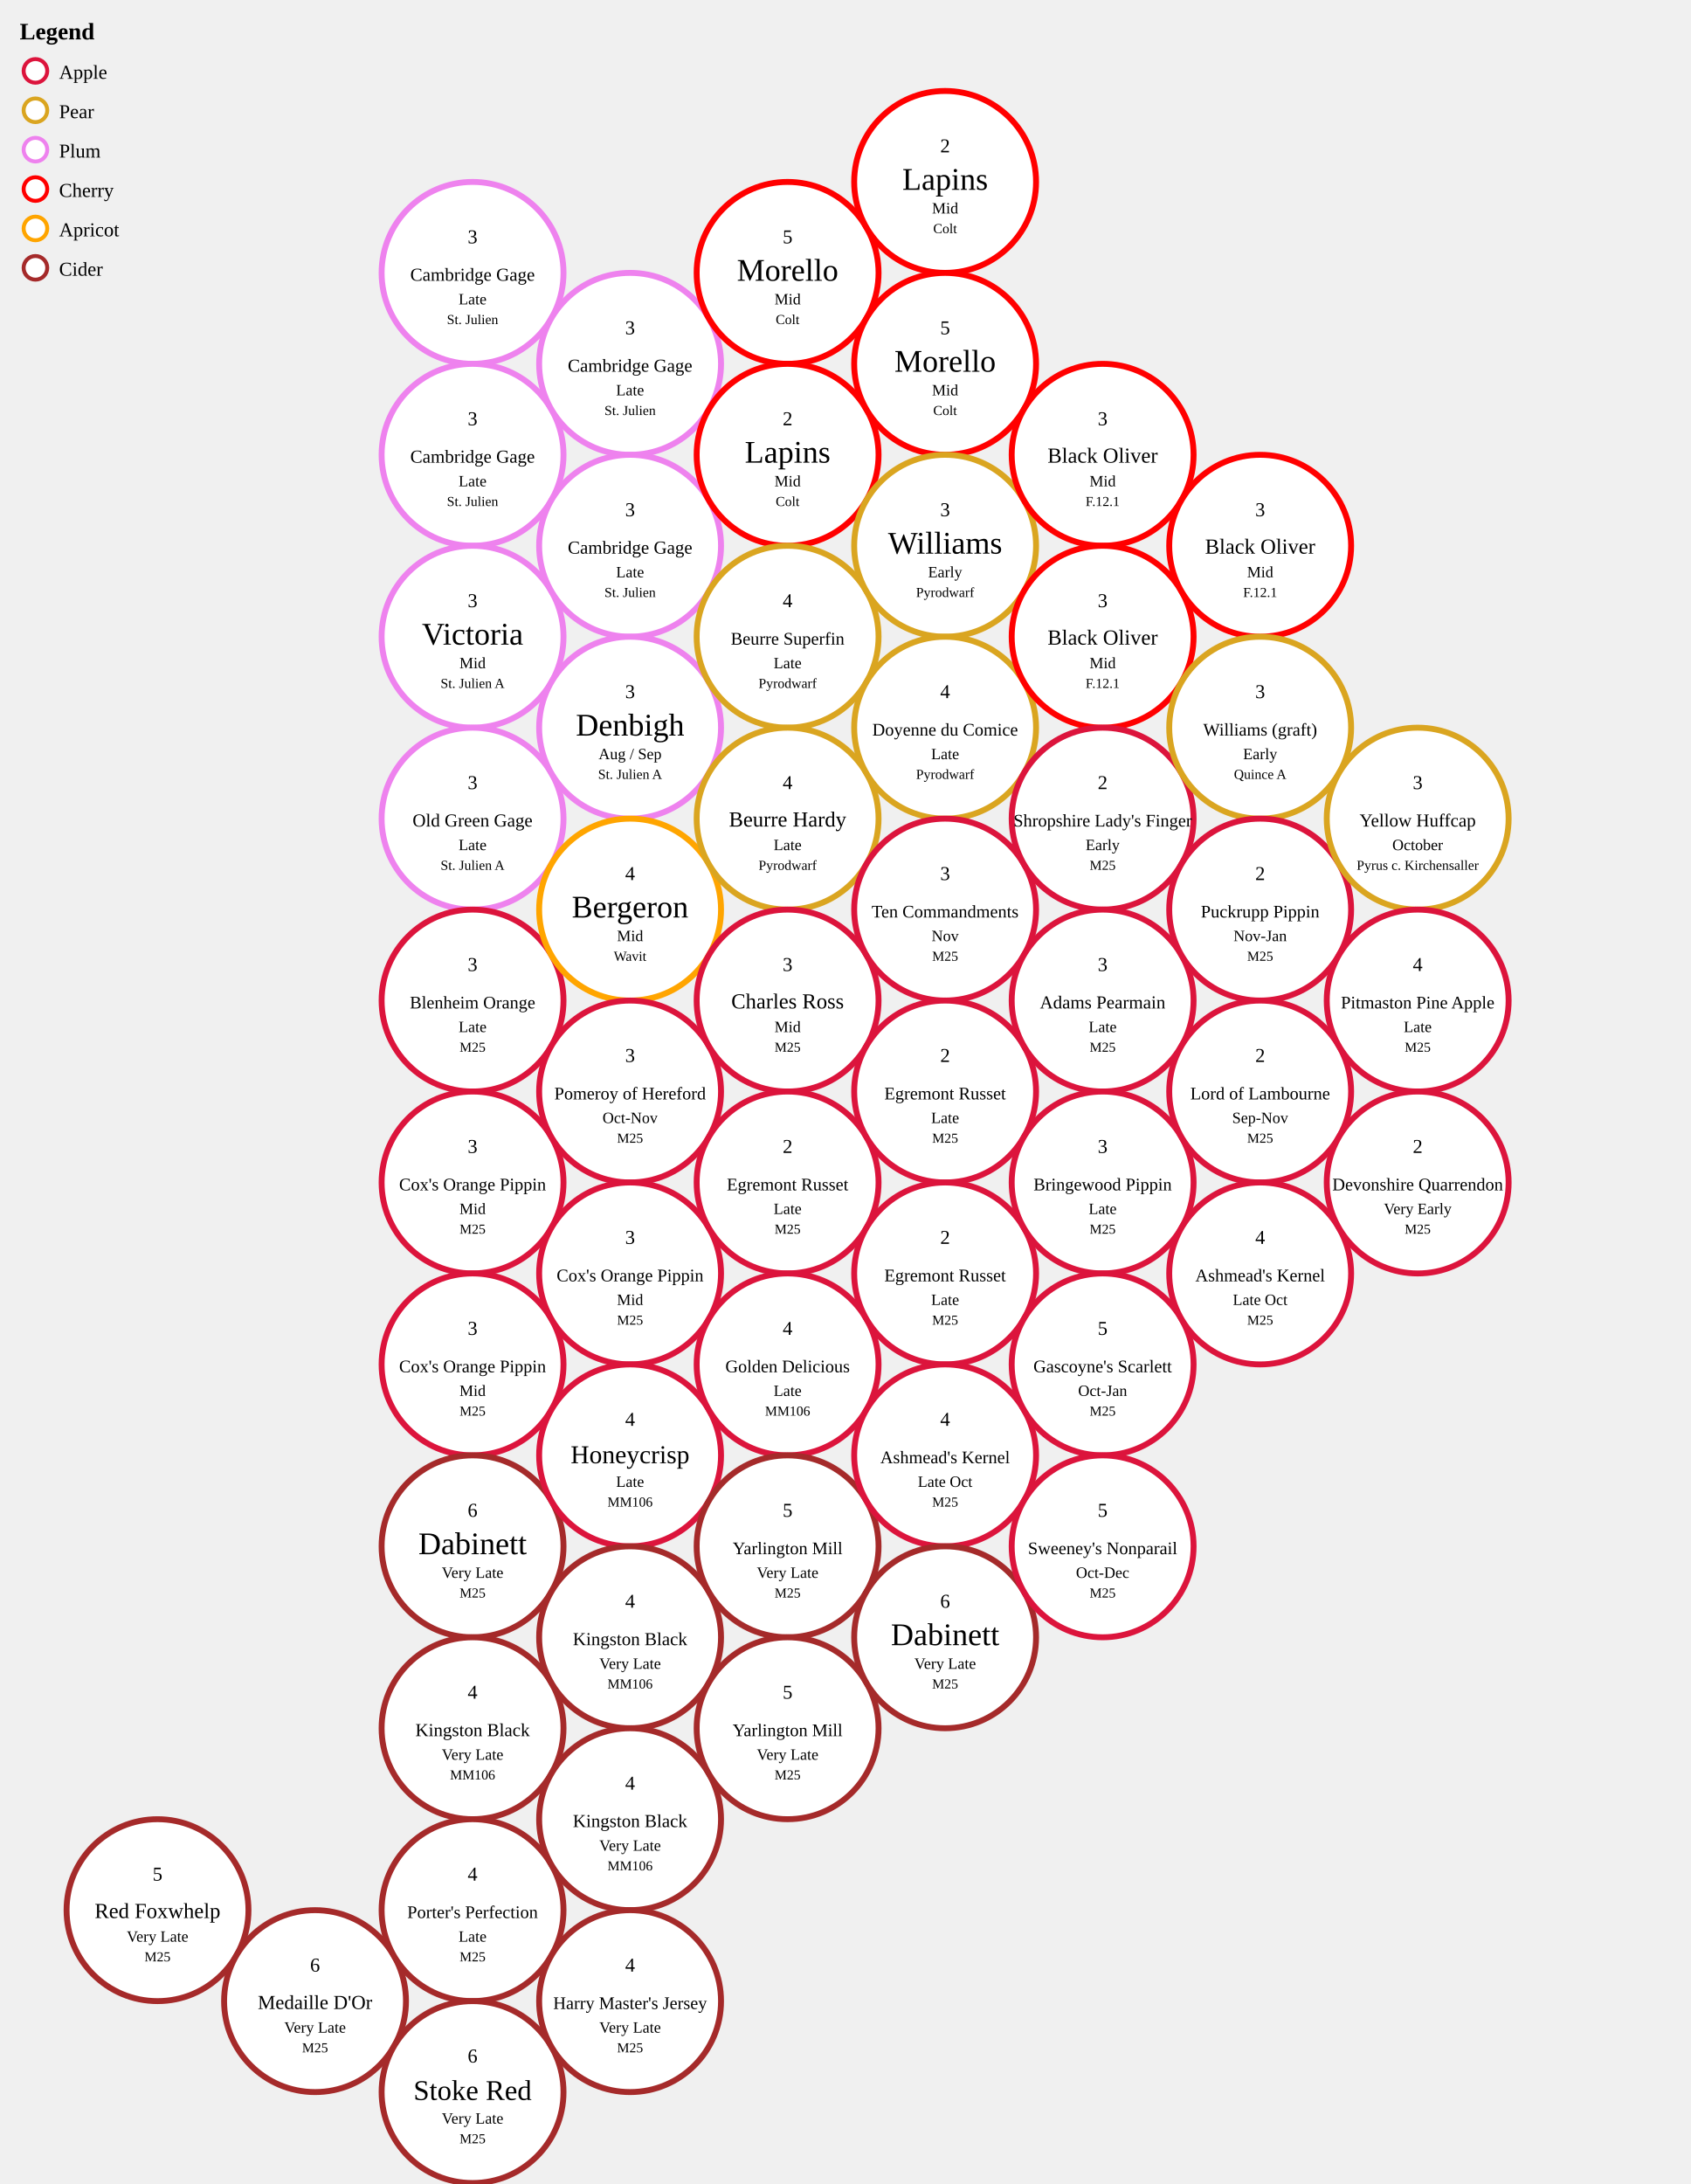
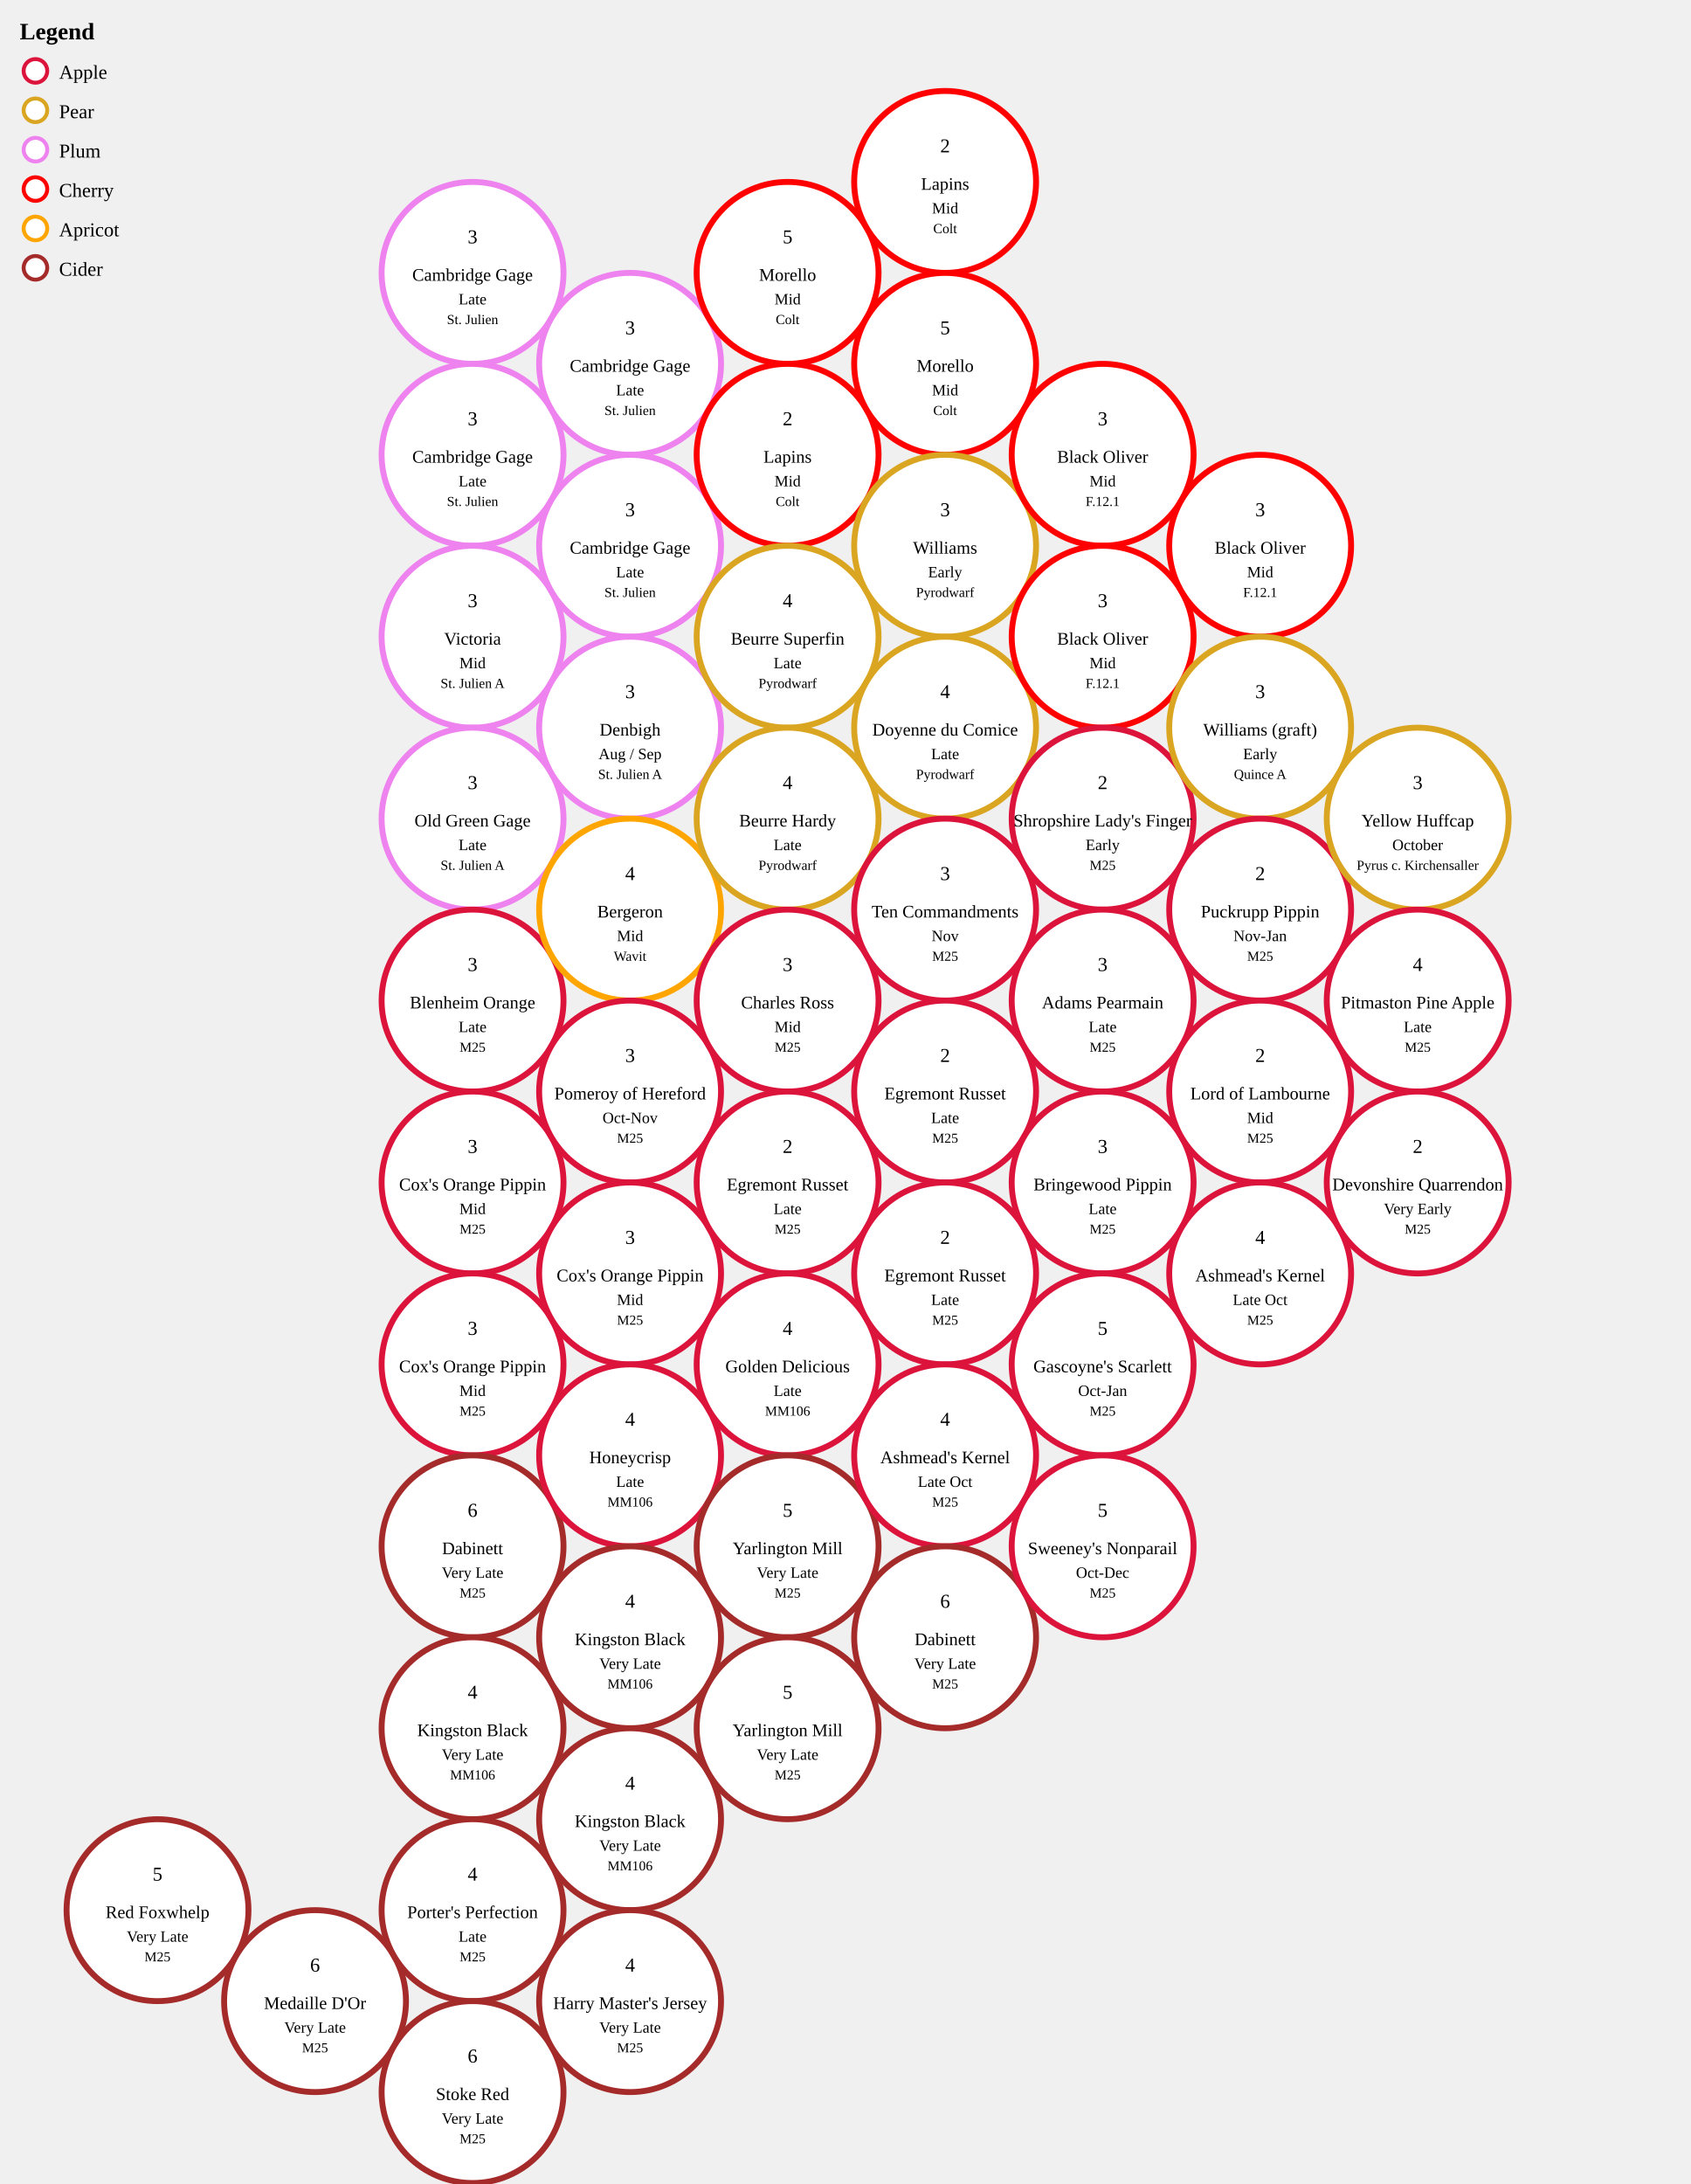
<svg xmlns="http://www.w3.org/2000/svg" baseProfile="full" height="1109" version="1.1" width="858.564">
  <defs />
  <circle cx="80.0" cy="969.948" fill="white" r="46.188" stroke="brown" stroke-width="3" />
  <text font-size="10px" style="text-anchor: middle" x="80.0" y="954.948">5</text>
-   <text font-size="10.9px" style="text-anchor: middle" x="80.0" y="973.948">Red Foxwhelp</text>
+   <text font-size="9.0px" style="text-anchor: middle" x="80.0" y="973.948">Red Foxwhelp</text>
  <text font-size="8px" style="text-anchor: middle" x="80.0" y="985.948">Very Late</text>
  <text font-size="7px" style="text-anchor: middle" x="80.0" y="995.948">M25</text>
  <circle cx="160.0" cy="1016.136" fill="white" r="46.188" stroke="brown" stroke-width="3" />
  <text font-size="10px" style="text-anchor: middle" x="160.0" y="1001.136">6</text>
-   <text font-size="10.1px" style="text-anchor: middle" x="160.0" y="1020.136">Medaille D'Or</text>
+   <text font-size="9.0px" style="text-anchor: middle" x="160.0" y="1020.136">Medaille D'Or</text>
  <text font-size="8px" style="text-anchor: middle" x="160.0" y="1032.136">Very Late</text>
  <text font-size="7px" style="text-anchor: middle" x="160.0" y="1042.136">M25</text>
  <circle cx="240.0" cy="138.564" fill="white" r="46.188" stroke="violet" stroke-width="3" />
  <text font-size="10px" style="text-anchor: middle" x="240.0" y="123.564">3</text>
-   <text font-size="9.3px" style="text-anchor: middle" x="240.0" y="142.564">Cambridge Gage</text>
+   <text font-size="9.0px" style="text-anchor: middle" x="240.0" y="142.564">Cambridge Gage</text>
  <text font-size="8px" style="text-anchor: middle" x="240.0" y="154.564">Late</text>
  <text font-size="7px" style="text-anchor: middle" x="240.0" y="164.564">St. Julien</text>
  <circle cx="240.0" cy="230.94" fill="white" r="46.188" stroke="violet" stroke-width="3" />
  <text font-size="10px" style="text-anchor: middle" x="240.0" y="215.94">3</text>
-   <text font-size="9.3px" style="text-anchor: middle" x="240.0" y="234.94">Cambridge Gage</text>
+   <text font-size="9.0px" style="text-anchor: middle" x="240.0" y="234.94">Cambridge Gage</text>
  <text font-size="8px" style="text-anchor: middle" x="240.0" y="246.94">Late</text>
  <text font-size="7px" style="text-anchor: middle" x="240.0" y="256.94">St. Julien</text>
  <circle cx="240.0" cy="323.316" fill="white" r="46.188" stroke="violet" stroke-width="3" />
  <text font-size="10px" style="text-anchor: middle" x="240.0" y="308.316">3</text>
-   <text font-size="16.0px" style="text-anchor: middle" x="240.0" y="327.316">Victoria</text>
+   <text font-size="9.0px" style="text-anchor: middle" x="240.0" y="327.316">Victoria</text>
  <text font-size="8px" style="text-anchor: middle" x="240.0" y="339.316">Mid</text>
  <text font-size="7px" style="text-anchor: middle" x="240.0" y="349.316">St. Julien A</text>
  <circle cx="240.0" cy="415.692" fill="white" r="46.188" stroke="violet" stroke-width="3" />
  <text font-size="10px" style="text-anchor: middle" x="240.0" y="400.692">3</text>
-   <text font-size="9.3px" style="text-anchor: middle" x="240.0" y="419.692">Old Green Gage</text>
+   <text font-size="9.0px" style="text-anchor: middle" x="240.0" y="419.692">Old Green Gage</text>
  <text font-size="8px" style="text-anchor: middle" x="240.0" y="431.692">Late</text>
  <text font-size="7px" style="text-anchor: middle" x="240.0" y="441.692">St. Julien A</text>
  <circle cx="240.0" cy="508.068" fill="white" r="46.188" stroke="crimson" stroke-width="3" />
  <text font-size="10px" style="text-anchor: middle" x="240.0" y="493.068">3</text>
  <text font-size="9.0px" style="text-anchor: middle" x="240.0" y="512.068">Blenheim Orange</text>
  <text font-size="8px" style="text-anchor: middle" x="240.0" y="524.068">Late</text>
  <text font-size="7px" style="text-anchor: middle" x="240.0" y="534.068">M25</text>
  <circle cx="240.0" cy="600.444" fill="white" r="46.188" stroke="crimson" stroke-width="3" />
  <text font-size="10px" style="text-anchor: middle" x="240.0" y="585.444">3</text>
  <text font-size="9.0px" style="text-anchor: middle" x="240.0" y="604.444">Cox's Orange Pippin</text>
  <text font-size="8px" style="text-anchor: middle" x="240.0" y="616.444">Mid</text>
  <text font-size="7px" style="text-anchor: middle" x="240.0" y="626.444">M25</text>
  <circle cx="240.0" cy="692.82" fill="white" r="46.188" stroke="crimson" stroke-width="3" />
  <text font-size="10px" style="text-anchor: middle" x="240.0" y="677.82">3</text>
  <text font-size="9.0px" style="text-anchor: middle" x="240.0" y="696.82">Cox's Orange Pippin</text>
  <text font-size="8px" style="text-anchor: middle" x="240.0" y="708.82">Mid</text>
  <text font-size="7px" style="text-anchor: middle" x="240.0" y="718.82">M25</text>
  <circle cx="240.0" cy="785.196" fill="white" r="46.188" stroke="brown" stroke-width="3" />
  <text font-size="10px" style="text-anchor: middle" x="240.0" y="770.196">6</text>
-   <text font-size="16.0px" style="text-anchor: middle" x="240.0" y="789.196">Dabinett</text>
+   <text font-size="9.0px" style="text-anchor: middle" x="240.0" y="789.196">Dabinett</text>
  <text font-size="8px" style="text-anchor: middle" x="240.0" y="801.196">Very Late</text>
  <text font-size="7px" style="text-anchor: middle" x="240.0" y="811.196">M25</text>
  <circle cx="240.0" cy="877.572" fill="white" r="46.188" stroke="brown" stroke-width="3" />
  <text font-size="10px" style="text-anchor: middle" x="240.0" y="862.572">4</text>
-   <text font-size="9.3px" style="text-anchor: middle" x="240.0" y="881.572">Kingston Black</text>
+   <text font-size="9.0px" style="text-anchor: middle" x="240.0" y="881.572">Kingston Black</text>
  <text font-size="8px" style="text-anchor: middle" x="240.0" y="893.572">Very Late</text>
  <text font-size="7px" style="text-anchor: middle" x="240.0" y="903.572">MM106</text>
  <circle cx="240.0" cy="969.948" fill="white" r="46.188" stroke="brown" stroke-width="3" />
  <text font-size="10px" style="text-anchor: middle" x="240.0" y="954.948">4</text>
  <text font-size="9.0px" style="text-anchor: middle" x="240.0" y="973.948">Porter's Perfection</text>
  <text font-size="8px" style="text-anchor: middle" x="240.0" y="985.948">Late</text>
  <text font-size="7px" style="text-anchor: middle" x="240.0" y="995.948">M25</text>
  <circle cx="240.0" cy="1062.324" fill="white" r="46.188" stroke="brown" stroke-width="3" />
  <text font-size="10px" style="text-anchor: middle" x="240.0" y="1047.324">6</text>
-   <text font-size="14.5px" style="text-anchor: middle" x="240.0" y="1066.324">Stoke Red</text>
+   <text font-size="9.0px" style="text-anchor: middle" x="240.0" y="1066.324">Stoke Red</text>
  <text font-size="8px" style="text-anchor: middle" x="240.0" y="1078.324">Very Late</text>
  <text font-size="7px" style="text-anchor: middle" x="240.0" y="1088.324">M25</text>
  <circle cx="320.0" cy="184.752" fill="white" r="46.188" stroke="violet" stroke-width="3" />
  <text font-size="10px" style="text-anchor: middle" x="320.0" y="169.752">3</text>
-   <text font-size="9.3px" style="text-anchor: middle" x="320.0" y="188.752">Cambridge Gage</text>
+   <text font-size="9.0px" style="text-anchor: middle" x="320.0" y="188.752">Cambridge Gage</text>
  <text font-size="8px" style="text-anchor: middle" x="320.0" y="200.752">Late</text>
  <text font-size="7px" style="text-anchor: middle" x="320.0" y="210.752">St. Julien</text>
  <circle cx="320.0" cy="277.128" fill="white" r="46.188" stroke="violet" stroke-width="3" />
  <text font-size="10px" style="text-anchor: middle" x="320.0" y="262.128">3</text>
-   <text font-size="9.3px" style="text-anchor: middle" x="320.0" y="281.128">Cambridge Gage</text>
+   <text font-size="9.0px" style="text-anchor: middle" x="320.0" y="281.128">Cambridge Gage</text>
  <text font-size="8px" style="text-anchor: middle" x="320.0" y="293.128">Late</text>
  <text font-size="7px" style="text-anchor: middle" x="320.0" y="303.128">St. Julien</text>
  <circle cx="320.0" cy="369.504" fill="white" r="46.188" stroke="violet" stroke-width="3" />
  <text font-size="10px" style="text-anchor: middle" x="320.0" y="354.504">3</text>
-   <text font-size="16.0px" style="text-anchor: middle" x="320.0" y="373.504">Denbigh</text>
+   <text font-size="9.0px" style="text-anchor: middle" x="320.0" y="373.504">Denbigh</text>
  <text font-size="8px" style="text-anchor: middle" x="320.0" y="385.504">Aug / Sep</text>
  <text font-size="7px" style="text-anchor: middle" x="320.0" y="395.504">St. Julien A</text>
  <circle cx="320.0" cy="461.88" fill="white" r="46.188" stroke="orange" stroke-width="3" />
  <text font-size="10px" style="text-anchor: middle" x="320.0" y="446.88">4</text>
-   <text font-size="16.0px" style="text-anchor: middle" x="320.0" y="465.88">Bergeron</text>
+   <text font-size="9.0px" style="text-anchor: middle" x="320.0" y="465.88">Bergeron</text>
  <text font-size="8px" style="text-anchor: middle" x="320.0" y="477.88">Mid</text>
  <text font-size="7px" style="text-anchor: middle" x="320.0" y="487.88">Wavit</text>
  <circle cx="320.0" cy="554.256" fill="white" r="46.188" stroke="crimson" stroke-width="3" />
  <text font-size="10px" style="text-anchor: middle" x="320.0" y="539.256">3</text>
  <text font-size="9.0px" style="text-anchor: middle" x="320.0" y="558.256">Pomeroy of Hereford</text>
  <text font-size="8px" style="text-anchor: middle" x="320.0" y="570.256">Oct-Nov</text>
  <text font-size="7px" style="text-anchor: middle" x="320.0" y="580.256">M25</text>
  <circle cx="320.0" cy="646.632" fill="white" r="46.188" stroke="crimson" stroke-width="3" />
  <text font-size="10px" style="text-anchor: middle" x="320.0" y="631.632">3</text>
  <text font-size="9.0px" style="text-anchor: middle" x="320.0" y="650.632">Cox's Orange Pippin</text>
  <text font-size="8px" style="text-anchor: middle" x="320.0" y="662.632">Mid</text>
  <text font-size="7px" style="text-anchor: middle" x="320.0" y="672.632">M25</text>
  <circle cx="320.0" cy="739.008" fill="white" r="46.188" stroke="crimson" stroke-width="3" />
  <text font-size="10px" style="text-anchor: middle" x="320.0" y="724.008">4</text>
-   <text font-size="13.1px" style="text-anchor: middle" x="320.0" y="743.008">Honeycrisp</text>
+   <text font-size="9.0px" style="text-anchor: middle" x="320.0" y="743.008">Honeycrisp</text>
  <text font-size="8px" style="text-anchor: middle" x="320.0" y="755.008">Late</text>
  <text font-size="7px" style="text-anchor: middle" x="320.0" y="765.008">MM106</text>
  <circle cx="320.0" cy="831.384" fill="white" r="46.188" stroke="brown" stroke-width="3" />
  <text font-size="10px" style="text-anchor: middle" x="320.0" y="816.384">4</text>
-   <text font-size="9.3px" style="text-anchor: middle" x="320.0" y="835.384">Kingston Black</text>
+   <text font-size="9.0px" style="text-anchor: middle" x="320.0" y="835.384">Kingston Black</text>
  <text font-size="8px" style="text-anchor: middle" x="320.0" y="847.384">Very Late</text>
  <text font-size="7px" style="text-anchor: middle" x="320.0" y="857.384">MM106</text>
  <circle cx="320.0" cy="923.76" fill="white" r="46.188" stroke="brown" stroke-width="3" />
  <text font-size="10px" style="text-anchor: middle" x="320.0" y="908.76">4</text>
-   <text font-size="9.3px" style="text-anchor: middle" x="320.0" y="927.76">Kingston Black</text>
+   <text font-size="9.0px" style="text-anchor: middle" x="320.0" y="927.76">Kingston Black</text>
  <text font-size="8px" style="text-anchor: middle" x="320.0" y="939.76">Very Late</text>
  <text font-size="7px" style="text-anchor: middle" x="320.0" y="949.76">MM106</text>
  <circle cx="320.0" cy="1016.136" fill="white" r="46.188" stroke="brown" stroke-width="3" />
  <text font-size="10px" style="text-anchor: middle" x="320.0" y="1001.136">4</text>
  <text font-size="9.0px" style="text-anchor: middle" x="320.0" y="1020.136">Harry Master's Jersey</text>
  <text font-size="8px" style="text-anchor: middle" x="320.0" y="1032.136">Very Late</text>
  <text font-size="7px" style="text-anchor: middle" x="320.0" y="1042.136">M25</text>
  <circle cx="400.0" cy="138.564" fill="white" r="46.188" stroke="red" stroke-width="3" />
  <text font-size="10px" style="text-anchor: middle" x="400.0" y="123.564">5</text>
-   <text font-size="16.0px" style="text-anchor: middle" x="400.0" y="142.564">Morello</text>
+   <text font-size="9.0px" style="text-anchor: middle" x="400.0" y="142.564">Morello</text>
  <text font-size="8px" style="text-anchor: middle" x="400.0" y="154.564">Mid</text>
  <text font-size="7px" style="text-anchor: middle" x="400.0" y="164.564">Colt</text>
  <circle cx="400.0" cy="230.94" fill="white" r="46.188" stroke="red" stroke-width="3" />
  <text font-size="10px" style="text-anchor: middle" x="400.0" y="215.94">2</text>
-   <text font-size="16.0px" style="text-anchor: middle" x="400.0" y="234.94">Lapins</text>
+   <text font-size="9.0px" style="text-anchor: middle" x="400.0" y="234.94">Lapins</text>
  <text font-size="8px" style="text-anchor: middle" x="400.0" y="246.94">Mid</text>
  <text font-size="7px" style="text-anchor: middle" x="400.0" y="256.94">Colt</text>
  <circle cx="400.0" cy="323.316" fill="white" r="46.188" stroke="goldenrod" stroke-width="3" />
  <text font-size="10px" style="text-anchor: middle" x="400.0" y="308.316">4</text>
  <text font-size="9.0px" style="text-anchor: middle" x="400.0" y="327.316">Beurre Superfin</text>
  <text font-size="8px" style="text-anchor: middle" x="400.0" y="339.316">Late</text>
  <text font-size="7px" style="text-anchor: middle" x="400.0" y="349.316">Pyrodwarf</text>
  <circle cx="400.0" cy="415.692" fill="white" r="46.188" stroke="goldenrod" stroke-width="3" />
  <text font-size="10px" style="text-anchor: middle" x="400.0" y="400.692">4</text>
-   <text font-size="10.9px" style="text-anchor: middle" x="400.0" y="419.692">Beurre Hardy</text>
+   <text font-size="9.0px" style="text-anchor: middle" x="400.0" y="419.692">Beurre Hardy</text>
  <text font-size="8px" style="text-anchor: middle" x="400.0" y="431.692">Late</text>
  <text font-size="7px" style="text-anchor: middle" x="400.0" y="441.692">Pyrodwarf</text>
  <circle cx="400.0" cy="508.068" fill="white" r="46.188" stroke="crimson" stroke-width="3" />
  <text font-size="10px" style="text-anchor: middle" x="400.0" y="493.068">3</text>
-   <text font-size="10.9px" style="text-anchor: middle" x="400.0" y="512.068">Charles Ross</text>
+   <text font-size="9.0px" style="text-anchor: middle" x="400.0" y="512.068">Charles Ross</text>
  <text font-size="8px" style="text-anchor: middle" x="400.0" y="524.068">Mid</text>
  <text font-size="7px" style="text-anchor: middle" x="400.0" y="534.068">M25</text>
  <circle cx="400.0" cy="600.444" fill="white" r="46.188" stroke="crimson" stroke-width="3" />
  <text font-size="10px" style="text-anchor: middle" x="400.0" y="585.444">2</text>
  <text font-size="9.0px" style="text-anchor: middle" x="400.0" y="604.444">Egremont Russet</text>
  <text font-size="8px" style="text-anchor: middle" x="400.0" y="616.444">Late</text>
  <text font-size="7px" style="text-anchor: middle" x="400.0" y="626.444">M25</text>
  <circle cx="400.0" cy="692.82" fill="white" r="46.188" stroke="crimson" stroke-width="3" />
  <text font-size="10px" style="text-anchor: middle" x="400.0" y="677.82">4</text>
  <text font-size="9.0px" style="text-anchor: middle" x="400.0" y="696.82">Golden Delicious</text>
  <text font-size="8px" style="text-anchor: middle" x="400.0" y="708.82">Late</text>
  <text font-size="7px" style="text-anchor: middle" x="400.0" y="718.82">MM106</text>
  <circle cx="400.0" cy="785.196" fill="white" r="46.188" stroke="brown" stroke-width="3" />
  <text font-size="10px" style="text-anchor: middle" x="400.0" y="770.196">5</text>
  <text font-size="9.0px" style="text-anchor: middle" x="400.0" y="789.196">Yarlington Mill</text>
  <text font-size="8px" style="text-anchor: middle" x="400.0" y="801.196">Very Late</text>
  <text font-size="7px" style="text-anchor: middle" x="400.0" y="811.196">M25</text>
  <circle cx="400.0" cy="877.572" fill="white" r="46.188" stroke="brown" stroke-width="3" />
  <text font-size="10px" style="text-anchor: middle" x="400.0" y="862.572">5</text>
  <text font-size="9.0px" style="text-anchor: middle" x="400.0" y="881.572">Yarlington Mill</text>
  <text font-size="8px" style="text-anchor: middle" x="400.0" y="893.572">Very Late</text>
  <text font-size="7px" style="text-anchor: middle" x="400.0" y="903.572">M25</text>
  <circle cx="480.0" cy="92.376" fill="white" r="46.188" stroke="red" stroke-width="3" />
  <text font-size="10px" style="text-anchor: middle" x="480.0" y="77.376">2</text>
-   <text font-size="16.0px" style="text-anchor: middle" x="480.0" y="96.376">Lapins</text>
+   <text font-size="9.0px" style="text-anchor: middle" x="480.0" y="96.376">Lapins</text>
  <text font-size="8px" style="text-anchor: middle" x="480.0" y="108.376">Mid</text>
  <text font-size="7px" style="text-anchor: middle" x="480.0" y="118.376">Colt</text>
  <circle cx="480.0" cy="184.752" fill="white" r="46.188" stroke="red" stroke-width="3" />
  <text font-size="10px" style="text-anchor: middle" x="480.0" y="169.752">5</text>
-   <text font-size="16.0px" style="text-anchor: middle" x="480.0" y="188.752">Morello</text>
+   <text font-size="9.0px" style="text-anchor: middle" x="480.0" y="188.752">Morello</text>
  <text font-size="8px" style="text-anchor: middle" x="480.0" y="200.752">Mid</text>
  <text font-size="7px" style="text-anchor: middle" x="480.0" y="210.752">Colt</text>
  <circle cx="480.0" cy="277.128" fill="white" r="46.188" stroke="goldenrod" stroke-width="3" />
  <text font-size="10px" style="text-anchor: middle" x="480.0" y="262.128">3</text>
-   <text font-size="16.0px" style="text-anchor: middle" x="480.0" y="281.128">Williams</text>
+   <text font-size="9.0px" style="text-anchor: middle" x="480.0" y="281.128">Williams</text>
  <text font-size="8px" style="text-anchor: middle" x="480.0" y="293.128">Early</text>
  <text font-size="7px" style="text-anchor: middle" x="480.0" y="303.128">Pyrodwarf</text>
  <circle cx="480.0" cy="369.504" fill="white" r="46.188" stroke="goldenrod" stroke-width="3" />
  <text font-size="10px" style="text-anchor: middle" x="480.0" y="354.504">4</text>
  <text font-size="9.0px" style="text-anchor: middle" x="480.0" y="373.504">Doyenne du Comice</text>
  <text font-size="8px" style="text-anchor: middle" x="480.0" y="385.504">Late</text>
  <text font-size="7px" style="text-anchor: middle" x="480.0" y="395.504">Pyrodwarf</text>
  <circle cx="480.0" cy="461.88" fill="white" r="46.188" stroke="crimson" stroke-width="3" />
  <text font-size="10px" style="text-anchor: middle" x="480.0" y="446.88">3</text>
  <text font-size="9.0px" style="text-anchor: middle" x="480.0" y="465.88">Ten Commandments</text>
  <text font-size="8px" style="text-anchor: middle" x="480.0" y="477.88">Nov</text>
  <text font-size="7px" style="text-anchor: middle" x="480.0" y="487.88">M25</text>
  <circle cx="480.0" cy="554.256" fill="white" r="46.188" stroke="crimson" stroke-width="3" />
  <text font-size="10px" style="text-anchor: middle" x="480.0" y="539.256">2</text>
  <text font-size="9.0px" style="text-anchor: middle" x="480.0" y="558.256">Egremont Russet</text>
  <text font-size="8px" style="text-anchor: middle" x="480.0" y="570.256">Late</text>
  <text font-size="7px" style="text-anchor: middle" x="480.0" y="580.256">M25</text>
  <circle cx="480.0" cy="646.632" fill="white" r="46.188" stroke="crimson" stroke-width="3" />
  <text font-size="10px" style="text-anchor: middle" x="480.0" y="631.632">2</text>
  <text font-size="9.0px" style="text-anchor: middle" x="480.0" y="650.632">Egremont Russet</text>
  <text font-size="8px" style="text-anchor: middle" x="480.0" y="662.632">Late</text>
  <text font-size="7px" style="text-anchor: middle" x="480.0" y="672.632">M25</text>
  <circle cx="480.0" cy="739.008" fill="white" r="46.188" stroke="crimson" stroke-width="3" />
  <text font-size="10px" style="text-anchor: middle" x="480.0" y="724.008">4</text>
  <text font-size="9.0px" style="text-anchor: middle" x="480.0" y="743.008">Ashmead's Kernel</text>
  <text font-size="8px" style="text-anchor: middle" x="480.0" y="755.008">Late Oct</text>
  <text font-size="7px" style="text-anchor: middle" x="480.0" y="765.008">M25</text>
  <circle cx="480.0" cy="831.384" fill="white" r="46.188" stroke="brown" stroke-width="3" />
  <text font-size="10px" style="text-anchor: middle" x="480.0" y="816.384">6</text>
-   <text font-size="16.0px" style="text-anchor: middle" x="480.0" y="835.384">Dabinett</text>
+   <text font-size="9.0px" style="text-anchor: middle" x="480.0" y="835.384">Dabinett</text>
  <text font-size="8px" style="text-anchor: middle" x="480.0" y="847.384">Very Late</text>
  <text font-size="7px" style="text-anchor: middle" x="480.0" y="857.384">M25</text>
  <circle cx="560.0" cy="230.94" fill="white" r="46.188" stroke="red" stroke-width="3" />
  <text font-size="10px" style="text-anchor: middle" x="560.0" y="215.94">3</text>
-   <text font-size="10.9px" style="text-anchor: middle" x="560.0" y="234.94">Black Oliver</text>
+   <text font-size="9.0px" style="text-anchor: middle" x="560.0" y="234.94">Black Oliver</text>
  <text font-size="8px" style="text-anchor: middle" x="560.0" y="246.94">Mid</text>
  <text font-size="7px" style="text-anchor: middle" x="560.0" y="256.94">F.12.1</text>
  <circle cx="560.0" cy="323.316" fill="white" r="46.188" stroke="red" stroke-width="3" />
  <text font-size="10px" style="text-anchor: middle" x="560.0" y="308.316">3</text>
-   <text font-size="10.9px" style="text-anchor: middle" x="560.0" y="327.316">Black Oliver</text>
+   <text font-size="9.0px" style="text-anchor: middle" x="560.0" y="327.316">Black Oliver</text>
  <text font-size="8px" style="text-anchor: middle" x="560.0" y="339.316">Mid</text>
  <text font-size="7px" style="text-anchor: middle" x="560.0" y="349.316">F.12.1</text>
  <circle cx="560.0" cy="415.692" fill="white" r="46.188" stroke="crimson" stroke-width="3" />
  <text font-size="10px" style="text-anchor: middle" x="560.0" y="400.692">2</text>
  <text font-size="9.0px" style="text-anchor: middle" x="560.0" y="419.692">Shropshire Lady's Finger</text>
  <text font-size="8px" style="text-anchor: middle" x="560.0" y="431.692">Early</text>
  <text font-size="7px" style="text-anchor: middle" x="560.0" y="441.692">M25</text>
  <circle cx="560.0" cy="508.068" fill="white" r="46.188" stroke="crimson" stroke-width="3" />
  <text font-size="10px" style="text-anchor: middle" x="560.0" y="493.068">3</text>
-   <text font-size="9.3px" style="text-anchor: middle" x="560.0" y="512.068">Adams Pearmain</text>
+   <text font-size="9.0px" style="text-anchor: middle" x="560.0" y="512.068">Adams Pearmain</text>
  <text font-size="8px" style="text-anchor: middle" x="560.0" y="524.068">Late</text>
  <text font-size="7px" style="text-anchor: middle" x="560.0" y="534.068">M25</text>
  <circle cx="560.0" cy="600.444" fill="white" r="46.188" stroke="crimson" stroke-width="3" />
  <text font-size="10px" style="text-anchor: middle" x="560.0" y="585.444">3</text>
  <text font-size="9.0px" style="text-anchor: middle" x="560.0" y="604.444">Bringewood Pippin</text>
  <text font-size="8px" style="text-anchor: middle" x="560.0" y="616.444">Late</text>
  <text font-size="7px" style="text-anchor: middle" x="560.0" y="626.444">M25</text>
  <circle cx="560.0" cy="692.82" fill="white" r="46.188" stroke="crimson" stroke-width="3" />
  <text font-size="10px" style="text-anchor: middle" x="560.0" y="677.82">5</text>
  <text font-size="9.0px" style="text-anchor: middle" x="560.0" y="696.82">Gascoyne's Scarlett</text>
  <text font-size="8px" style="text-anchor: middle" x="560.0" y="708.82">Oct-Jan</text>
  <text font-size="7px" style="text-anchor: middle" x="560.0" y="718.82">M25</text>
  <circle cx="560.0" cy="785.196" fill="white" r="46.188" stroke="crimson" stroke-width="3" />
  <text font-size="10px" style="text-anchor: middle" x="560.0" y="770.196">5</text>
  <text font-size="9.0px" style="text-anchor: middle" x="560.0" y="789.196">Sweeney's Nonparail</text>
  <text font-size="8px" style="text-anchor: middle" x="560.0" y="801.196">Oct-Dec</text>
  <text font-size="7px" style="text-anchor: middle" x="560.0" y="811.196">M25</text>
  <circle cx="640.0" cy="277.128" fill="white" r="46.188" stroke="red" stroke-width="3" />
  <text font-size="10px" style="text-anchor: middle" x="640.0" y="262.128">3</text>
-   <text font-size="10.9px" style="text-anchor: middle" x="640.0" y="281.128">Black Oliver</text>
+   <text font-size="9.0px" style="text-anchor: middle" x="640.0" y="281.128">Black Oliver</text>
  <text font-size="8px" style="text-anchor: middle" x="640.0" y="293.128">Mid</text>
  <text font-size="7px" style="text-anchor: middle" x="640.0" y="303.128">F.12.1</text>
  <circle cx="640.0" cy="369.504" fill="white" r="46.188" stroke="goldenrod" stroke-width="3" />
  <text font-size="10px" style="text-anchor: middle" x="640.0" y="354.504">3</text>
  <text font-size="9.0px" style="text-anchor: middle" x="640.0" y="373.504">Williams (graft)</text>
  <text font-size="8px" style="text-anchor: middle" x="640.0" y="385.504">Early</text>
  <text font-size="7px" style="text-anchor: middle" x="640.0" y="395.504">Quince A</text>
  <circle cx="640.0" cy="461.88" fill="white" r="46.188" stroke="crimson" stroke-width="3" />
  <text font-size="10px" style="text-anchor: middle" x="640.0" y="446.88">2</text>
  <text font-size="9.0px" style="text-anchor: middle" x="640.0" y="465.88">Puckrupp Pippin</text>
  <text font-size="8px" style="text-anchor: middle" x="640.0" y="477.88">Nov-Jan</text>
  <text font-size="7px" style="text-anchor: middle" x="640.0" y="487.88">M25</text>
  <circle cx="640.0" cy="554.256" fill="white" r="46.188" stroke="crimson" stroke-width="3" />
  <text font-size="10px" style="text-anchor: middle" x="640.0" y="539.256">2</text>
  <text font-size="9.0px" style="text-anchor: middle" x="640.0" y="558.256">Lord of Lambourne</text>
-   <text font-size="8px" style="text-anchor: middle" x="640.0" y="570.256">Sep-Nov</text>
+   <text font-size="8px" style="text-anchor: middle" x="640.0" y="570.256">Mid</text>
  <text font-size="7px" style="text-anchor: middle" x="640.0" y="580.256">M25</text>
  <circle cx="640.0" cy="646.632" fill="white" r="46.188" stroke="crimson" stroke-width="3" />
  <text font-size="10px" style="text-anchor: middle" x="640.0" y="631.632">4</text>
  <text font-size="9.0px" style="text-anchor: middle" x="640.0" y="650.632">Ashmead's Kernel</text>
  <text font-size="8px" style="text-anchor: middle" x="640.0" y="662.632">Late Oct</text>
  <text font-size="7px" style="text-anchor: middle" x="640.0" y="672.632">M25</text>
  <circle cx="720.0" cy="415.692" fill="white" r="46.188" stroke="goldenrod" stroke-width="3" />
  <text font-size="10px" style="text-anchor: middle" x="720.0" y="400.692">3</text>
-   <text font-size="9.3px" style="text-anchor: middle" x="720.0" y="419.692">Yellow Huffcap</text>
+   <text font-size="9.0px" style="text-anchor: middle" x="720.0" y="419.692">Yellow Huffcap</text>
  <text font-size="8px" style="text-anchor: middle" x="720.0" y="431.692">October</text>
  <text font-size="7px" style="text-anchor: middle" x="720.0" y="441.692">Pyrus c. Kirchensaller</text>
  <circle cx="720.0" cy="508.068" fill="white" r="46.188" stroke="crimson" stroke-width="3" />
  <text font-size="10px" style="text-anchor: middle" x="720.0" y="493.068">4</text>
  <text font-size="9.0px" style="text-anchor: middle" x="720.0" y="512.068">Pitmaston Pine Apple</text>
  <text font-size="8px" style="text-anchor: middle" x="720.0" y="524.068">Late</text>
  <text font-size="7px" style="text-anchor: middle" x="720.0" y="534.068">M25</text>
  <circle cx="720.0" cy="600.444" fill="white" r="46.188" stroke="crimson" stroke-width="3" />
  <text font-size="10px" style="text-anchor: middle" x="720.0" y="585.444">2</text>
  <text font-size="9.0px" style="text-anchor: middle" x="720.0" y="604.444">Devonshire Quarrendon</text>
  <text font-size="8px" style="text-anchor: middle" x="720.0" y="616.444">Very Early</text>
  <text font-size="7px" style="text-anchor: middle" x="720.0" y="626.444">M25</text>
  <text font-size="12px" font-weight="bold" style="text-anchor: start" x="10" y="20">Legend</text>
  <circle cx="18" cy="36" fill="white" r="6" stroke="crimson" stroke-width="2" />
  <text font-size="10px" style="text-anchor: start" x="30" y="40">Apple</text>
  <circle cx="18" cy="56" fill="white" r="6" stroke="goldenrod" stroke-width="2" />
  <text font-size="10px" style="text-anchor: start" x="30" y="60">Pear</text>
  <circle cx="18" cy="76" fill="white" r="6" stroke="violet" stroke-width="2" />
  <text font-size="10px" style="text-anchor: start" x="30" y="80">Plum</text>
  <circle cx="18" cy="96" fill="white" r="6" stroke="red" stroke-width="2" />
  <text font-size="10px" style="text-anchor: start" x="30" y="100">Cherry</text>
  <circle cx="18" cy="116" fill="white" r="6" stroke="orange" stroke-width="2" />
  <text font-size="10px" style="text-anchor: start" x="30" y="120">Apricot</text>
  <circle cx="18" cy="136" fill="white" r="6" stroke="brown" stroke-width="2" />
  <text font-size="10px" style="text-anchor: start" x="30" y="140">Cider</text>
</svg>
